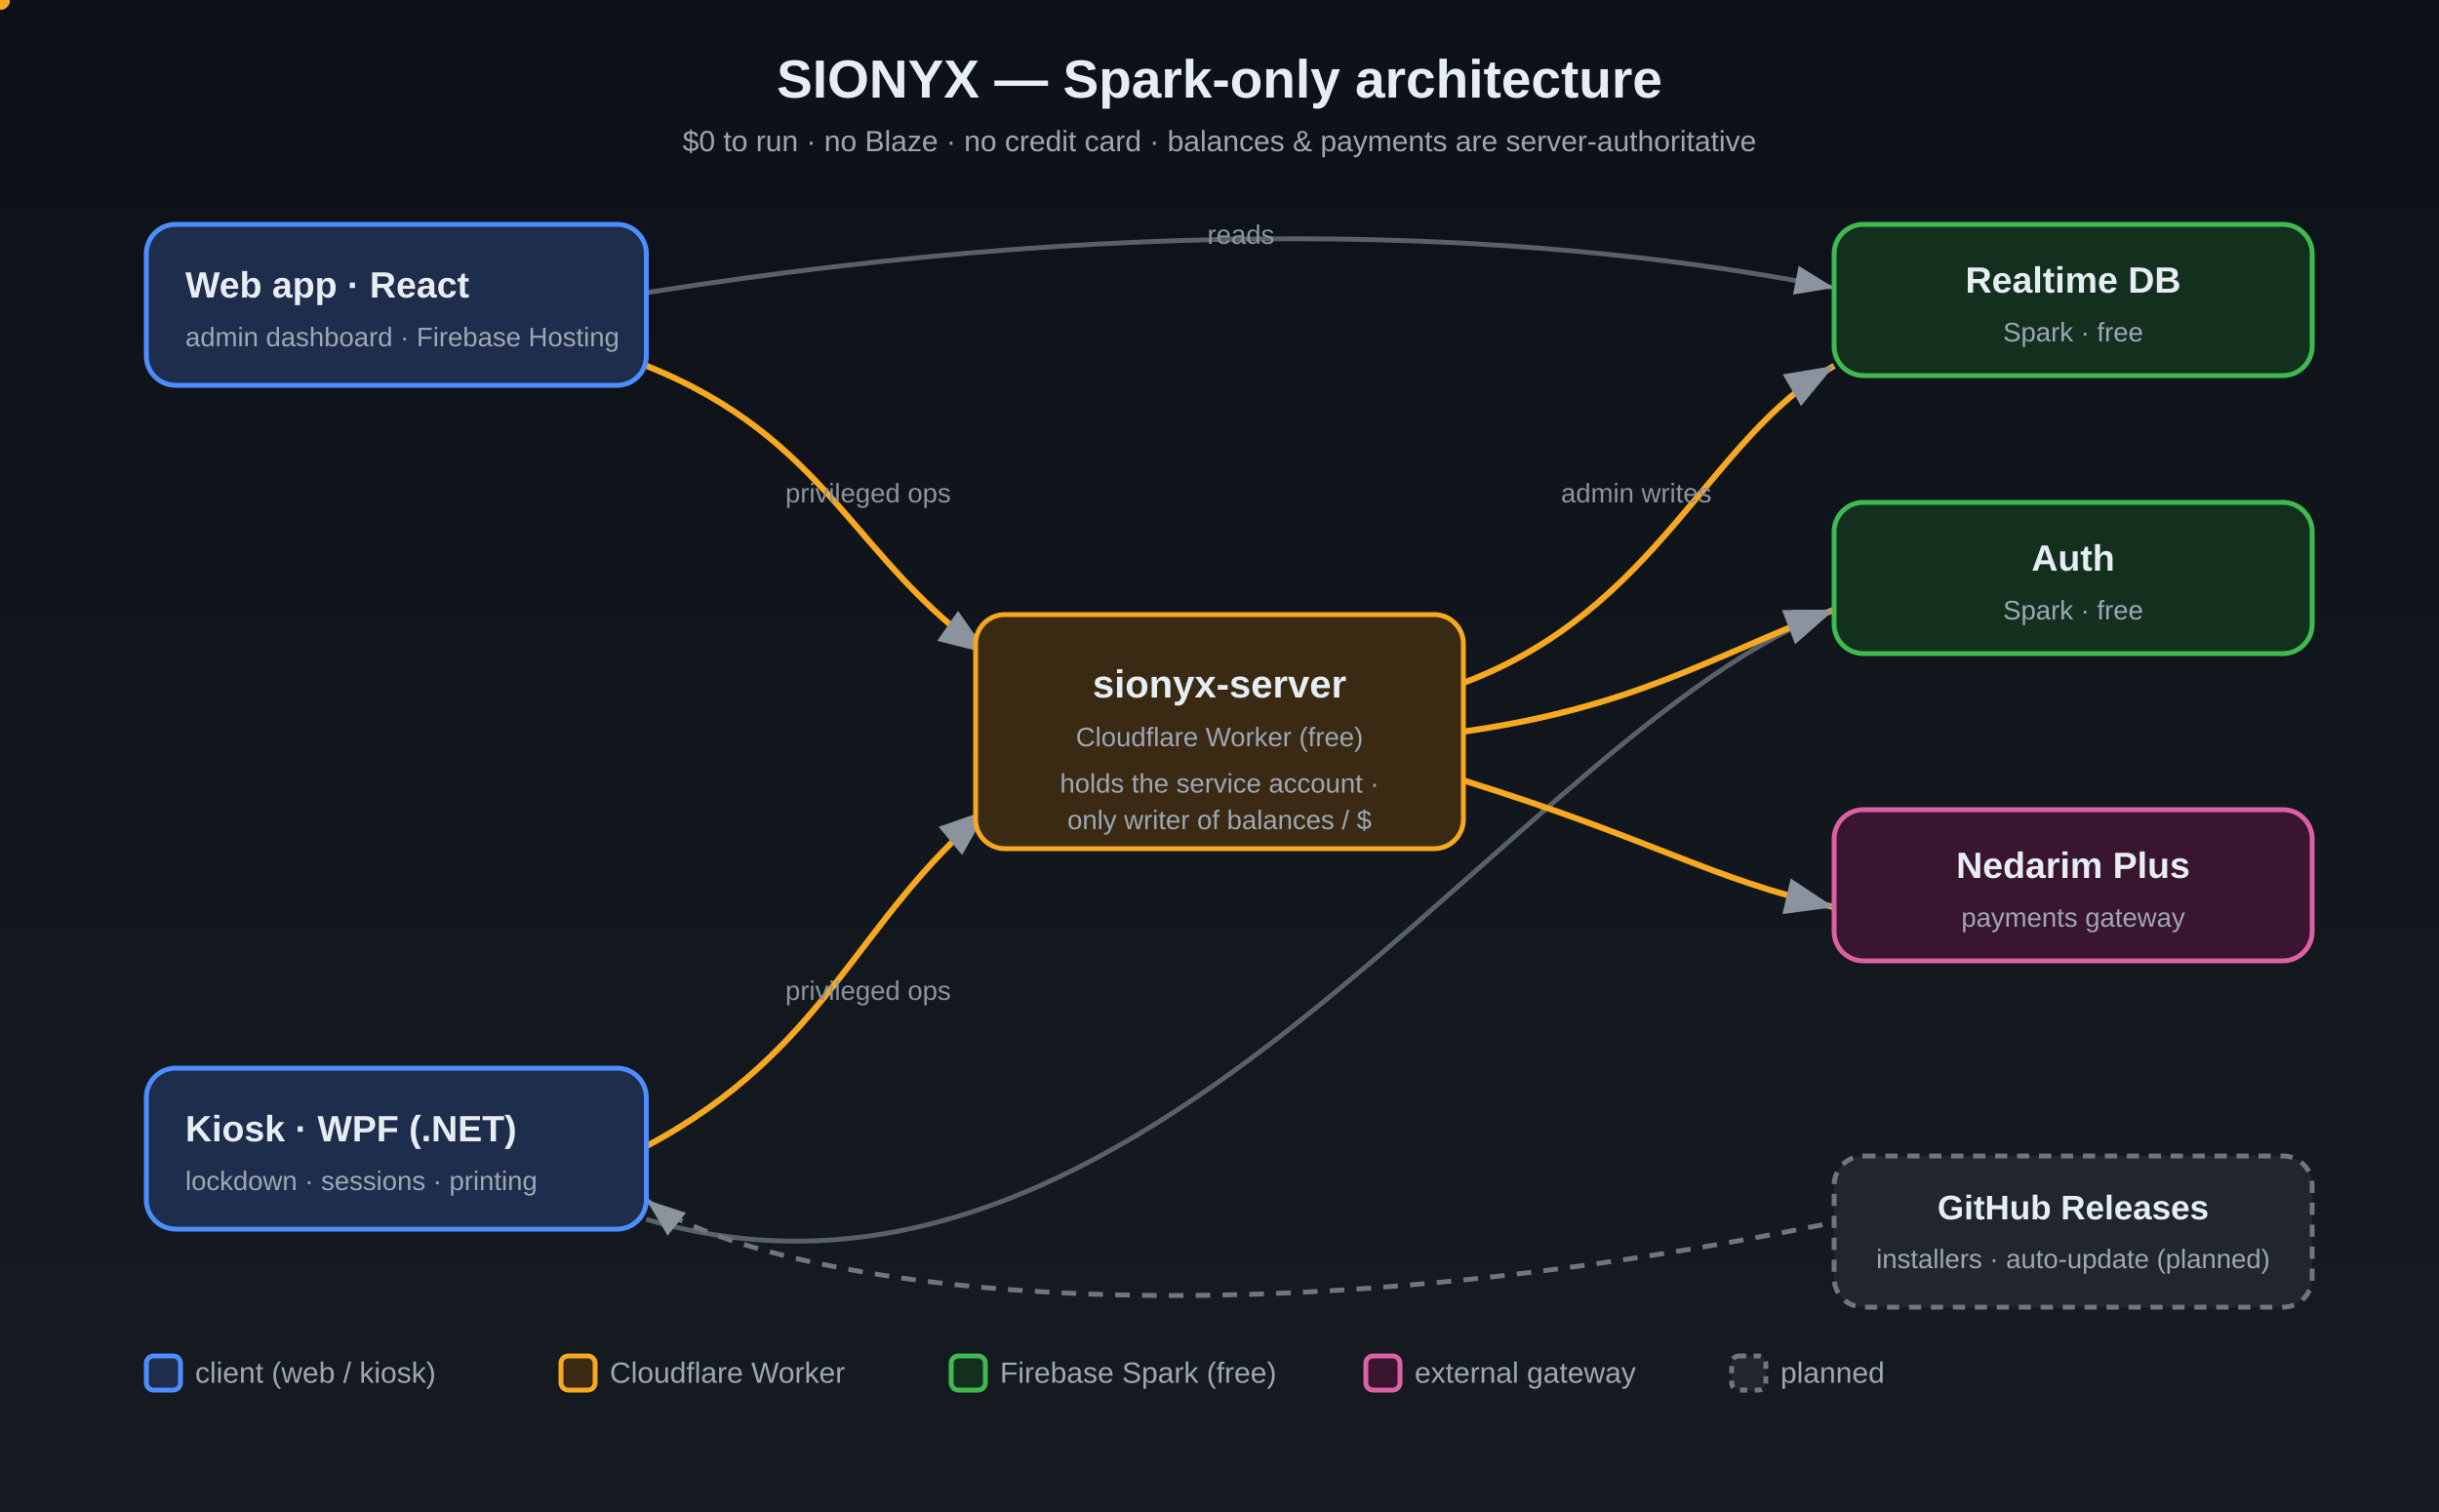
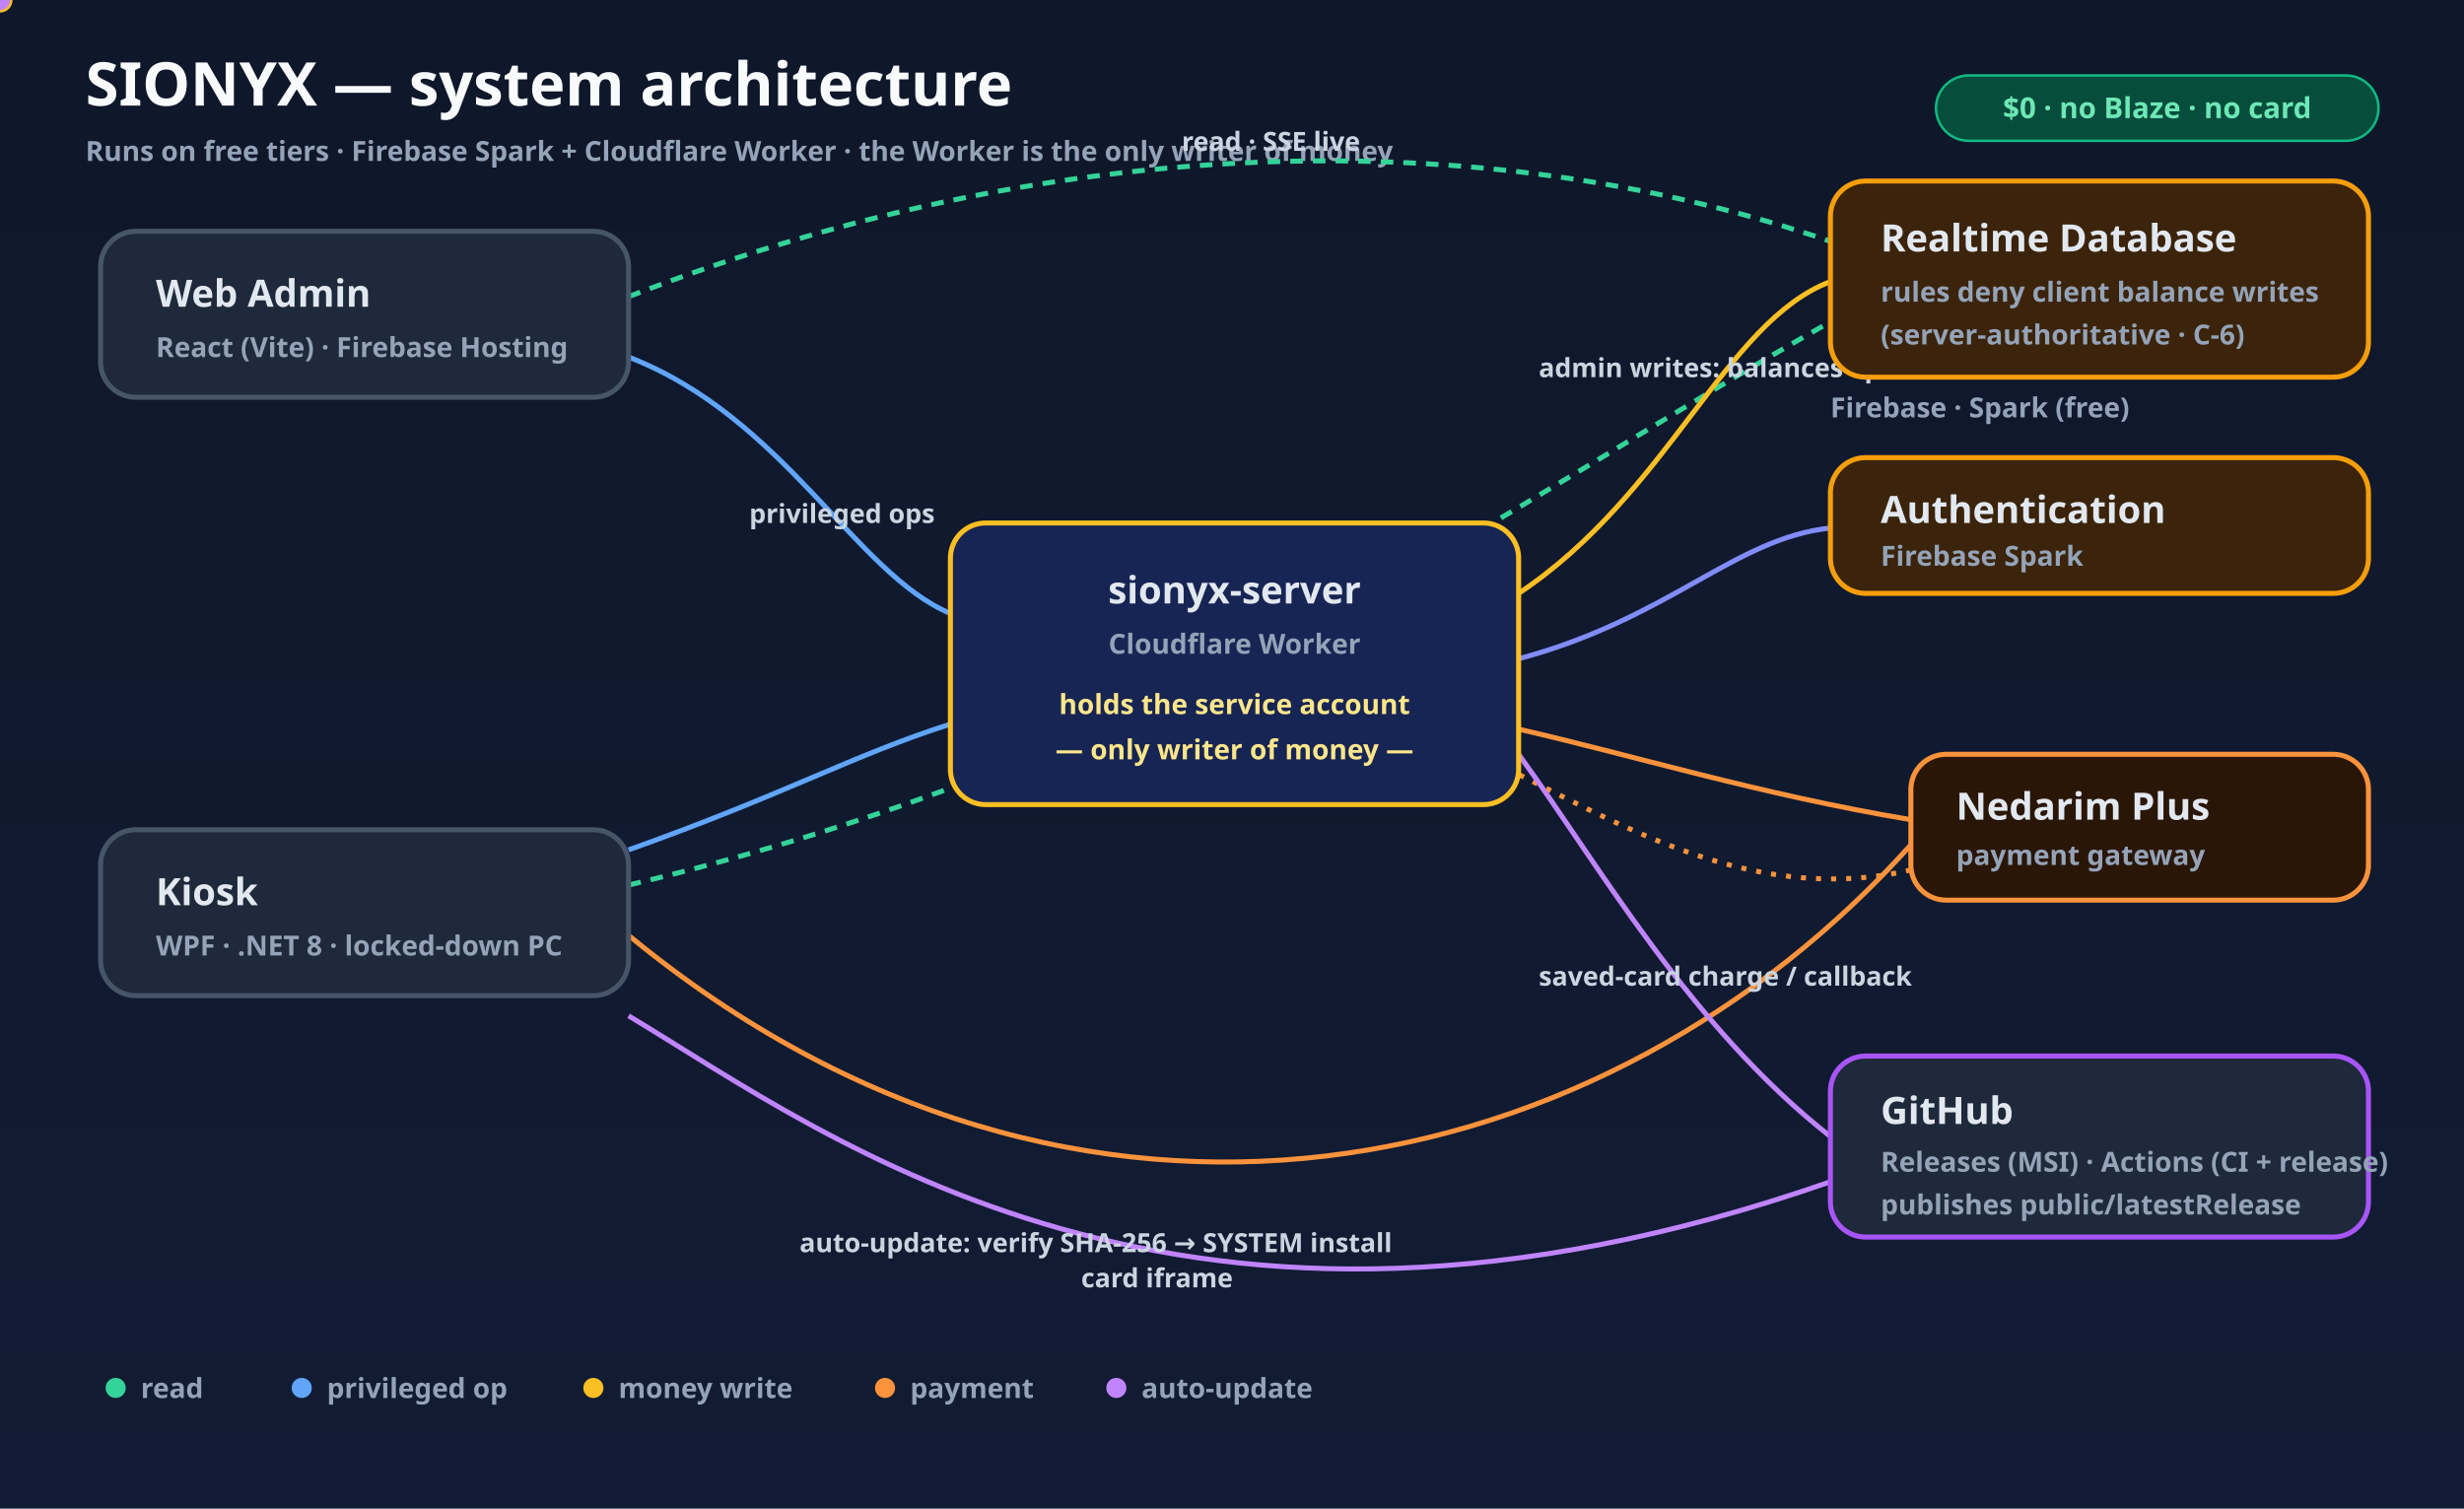
- <svg xmlns="http://www.w3.org/2000/svg" viewBox="0 0 1000 620" font-family="Segoe UI, Arial, sans-serif">
+ <svg xmlns="http://www.w3.org/2000/svg" viewBox="0 0 980 600" font-family="'Segoe UI',system-ui,sans-serif" role="img" aria-label="SIONYX architecture: clients talk to a Cloudflare Worker which is the only writer of money to Firebase Spark; payments via Nedarim; installer + auto-update via GitHub.">
  <defs>
    <linearGradient id="bg" x1="0" y1="0" x2="0" y2="1">
-       <stop offset="0" stop-color="#0d1117" />
-       <stop offset="1" stop-color="#161b22" />
+       <stop offset="0" stop-color="#0f172a" />
+       <stop offset="1" stop-color="#111c34" />
    </linearGradient>
-     <marker id="arrow" markerWidth="10" markerHeight="10" refX="8" refY="3" orient="auto">
-       <path d="M0,0 L8,3 L0,6 Z" fill="#8b949e" />
-     </marker>
+     <style>
+       .node{rx:14;ry:14;stroke-width:2}
+       .t{fill:#e2e8f0;font-weight:700;font-size:15px}
+       .s{fill:#94a3b8;font-weight:600;font-size:11px}
+       .elabel{fill:#cbd5e1;font-size:10.5px;font-weight:600}
+       .edge{fill:none;stroke-width:2}
+       .flow{r:4}
+     </style>
  </defs>
-   <rect width="1000" height="620" fill="url(#bg)" />
-   <text x="500" y="40" text-anchor="middle" fill="#e6edf3" font-size="22" font-weight="700">SIONYX — Spark-only architecture</text>
-   <text x="500" y="62" text-anchor="middle" fill="#9da7b3" font-size="12">$0 to run · no Blaze · no credit card · balances &amp; payments are server-authoritative</text>
-   <path id="eWP" d="M265,150 C340,180 350,230 405,268" fill="none" stroke="#f6a821" stroke-width="2.5" marker-end="url(#arrow)" />
-   <path id="eKP" d="M265,470 C340,430 350,378 405,332" fill="none" stroke="#f6a821" stroke-width="2.5" marker-end="url(#arrow)" />
-   <path id="eWR" d="M265,120 C480,86 640,96 752,118" fill="none" stroke="#586069" stroke-width="2" marker-end="url(#arrow)" />
-   <path id="eKR" d="M265,500 C470,560 620,300 752,250" fill="none" stroke="#586069" stroke-width="2" marker-end="url(#arrow)" />
-   <path id="eWdb" d="M600,280 C680,250 700,180 752,150" fill="none" stroke="#f6a821" stroke-width="2.5" marker-end="url(#arrow)" />
-   <path id="eWau" d="M600,300 C670,290 700,270 752,250" fill="none" stroke="#f6a821" stroke-width="2.5" marker-end="url(#arrow)" />
-   <path id="eWne" d="M600,320 C680,345 700,360 752,372" fill="none" stroke="#f6a821" stroke-width="2.5" marker-end="url(#arrow)" />
-   <path id="eGK" d="M758,500 C470,560 300,520 265,492" fill="none" stroke="#6e7681" stroke-width="2" stroke-dasharray="6 5" marker-end="url(#arrow)" />
-   <circle r="4" fill="#4c8dff">
-     <animateMotion dur="2.4s" repeatCount="indefinite">
-       <mpath href="#eWP" />
+   <rect width="980" height="600" fill="url(#bg)" />
+   <text x="34" y="42" fill="#f8fafc" font-size="24" font-weight="800">SIONYX — system architecture</text>
+   <text x="34" y="64" class="s" font-size="12.5">Runs on free tiers · Firebase Spark + Cloudflare Worker · the Worker is the only writer of money</text>
+   <g transform="translate(770,30)">
+     <rect width="176" height="26" rx="13" fill="#064e3b" stroke="#10b981" />
+     <text x="88" y="17" text-anchor="middle" fill="#6ee7b7" font-size="11.5" font-weight="700">$0 · no Blaze · no card</text>
+   </g>
+   <path id="e_webread" class="edge" stroke="#34d399" stroke-dasharray="5 4" d="M250,118 C430,48 600,52 728,96" />
+   <path id="e_kioread" class="edge" stroke="#34d399" stroke-dasharray="5 4" d="M250,352 C470,300 600,200 728,128" />
+   <path id="e_webop" class="edge" stroke="#60a5fa" d="M250,142 C312,166 340,228 378,244" />
+   <path id="e_kioop" class="edge" stroke="#60a5fa" d="M250,338 C312,316 340,300 378,288" />
+   <path id="e_money" class="edge" stroke="#fbbf24" stroke-width="3.2" d="M604,236 C664,196 686,128 728,112" />
+   <path id="e_auth" class="edge" stroke="#818cf8" d="M604,262 C664,246 690,214 728,210" />
+   <path id="e_kiond" class="edge" stroke="#fb923c" d="M250,372 C430,520 640,470 760,336" />
+   <path id="e_charge" class="edge" stroke="#fb923c" d="M604,290 C648,300 700,316 760,326" />
+   <path id="e_cb" class="edge" stroke="#fb923c" stroke-dasharray="2 4" d="M760,346 C700,360 648,330 604,308" />
+   <path id="e_pub" class="edge" stroke="#c084fc" d="M728,452 C672,408 636,344 604,300" />
+   <path id="e_upd" class="edge" stroke="#c084fc" d="M728,470 C470,560 330,452 250,404" />
+   <circle class="flow" fill="#34d399">
+     <animateMotion dur="3s" repeatCount="indefinite">
+       <mpath href="#e_webread" />
    </animateMotion>
  </circle>
-   <circle r="4" fill="#4c8dff">
-     <animateMotion dur="2.4s" begin="1.2s" repeatCount="indefinite">
-       <mpath href="#eKP" />
+   <circle class="flow" fill="#60a5fa">
+     <animateMotion dur="2.4s" repeatCount="indefinite">
+       <mpath href="#e_webop" />
    </animateMotion>
  </circle>
-   <circle r="3" fill="#4c8dff" opacity="0.7">
-     <animateMotion dur="3s" repeatCount="indefinite">
-       <mpath href="#eWR" />
+   <circle class="flow" fill="#60a5fa">
+     <animateMotion dur="2.4s" begin="0.6s" repeatCount="indefinite">
+       <mpath href="#e_kioop" />
    </animateMotion>
  </circle>
-   <circle r="4" fill="#f6a821">
+   <circle r="5" fill="#fbbf24">
    <animateMotion dur="2s" repeatCount="indefinite">
-       <mpath href="#eWdb" />
+       <mpath href="#e_money" />
    </animateMotion>
  </circle>
-   <circle r="4" fill="#f6a821">
-     <animateMotion dur="2s" begin="0.7s" repeatCount="indefinite">
-       <mpath href="#eWau" />
+   <circle class="flow" fill="#fb923c">
+     <animateMotion dur="2.6s" repeatCount="indefinite">
+       <mpath href="#e_charge" />
    </animateMotion>
  </circle>
-   <circle r="4" fill="#f6a821">
-     <animateMotion dur="2s" begin="1.4s" repeatCount="indefinite">
-       <mpath href="#eWne" />
+   <circle class="flow" fill="#fb923c">
+     <animateMotion dur="2.6s" begin="1.3s" repeatCount="indefinite">
+       <mpath href="#e_cb" />
    </animateMotion>
  </circle>
-   <circle r="3" fill="#f6a821" opacity="0.6">
-     <animateMotion dur="3.4s" repeatCount="indefinite">
-       <mpath href="#eGK" />
+   <circle class="flow" fill="#c084fc">
+     <animateMotion dur="3.2s" repeatCount="indefinite">
+       <mpath href="#e_upd" />
    </animateMotion>
  </circle>
-   <g>
-     <rect x="60" y="92" width="205" height="66" rx="12" fill="#1f2d4d" stroke="#4c8dff" stroke-width="2" />
-     <text x="76" y="122" fill="#e6edf3" font-size="15" font-weight="600">Web app · React</text>
-     <text x="76" y="142" fill="#9da7b3" font-size="11">admin dashboard · Firebase Hosting</text>
-   </g>
-   <g>
-     <rect x="60" y="438" width="205" height="66" rx="12" fill="#1f2d4d" stroke="#4c8dff" stroke-width="2" />
-     <text x="76" y="468" fill="#e6edf3" font-size="15" font-weight="600">Kiosk · WPF (.NET)</text>
-     <text x="76" y="488" fill="#9da7b3" font-size="11">lockdown · sessions · printing</text>
-   </g>
-   <g>
-     <rect x="400" y="252" width="200" height="96" rx="12" fill="#3a2a14" stroke="#f6a821" stroke-width="2" />
-     <text x="500" y="286" text-anchor="middle" fill="#e6edf3" font-size="16" font-weight="700">sionyx-server</text>
-     <text x="500" y="306" text-anchor="middle" fill="#9da7b3" font-size="11">Cloudflare Worker (free)</text>
-     <text x="500" y="325" text-anchor="middle" fill="#9da7b3" font-size="11">holds the service account ·</text>
-     <text x="500" y="340" text-anchor="middle" fill="#9da7b3" font-size="11">only writer of balances / $</text>
-   </g>
-   <g>
-     <rect x="752" y="92" width="196" height="62" rx="12" fill="#13301f" stroke="#3fb950" stroke-width="2" />
-     <text x="850" y="120" text-anchor="middle" fill="#e6edf3" font-size="15" font-weight="600">Realtime DB</text>
-     <text x="850" y="140" text-anchor="middle" fill="#9da7b3" font-size="11">Spark · free</text>
-   </g>
-   <g>
-     <rect x="752" y="206" width="196" height="62" rx="12" fill="#13301f" stroke="#3fb950" stroke-width="2" />
-     <text x="850" y="234" text-anchor="middle" fill="#e6edf3" font-size="15" font-weight="600">Auth</text>
-     <text x="850" y="254" text-anchor="middle" fill="#9da7b3" font-size="11">Spark · free</text>
-   </g>
-   <g>
-     <rect x="752" y="332" width="196" height="62" rx="12" fill="#3a1530" stroke="#db61a2" stroke-width="2" />
-     <text x="850" y="360" text-anchor="middle" fill="#e6edf3" font-size="15" font-weight="600">Nedarim Plus</text>
-     <text x="850" y="380" text-anchor="middle" fill="#9da7b3" font-size="11">payments gateway</text>
-   </g>
-   <g>
-     <rect x="752" y="474" width="196" height="62" rx="12" fill="#21262d" stroke="#6e7681" stroke-width="2" stroke-dasharray="5 4" />
-     <text x="850" y="500" text-anchor="middle" fill="#e6edf3" font-size="14" font-weight="600">GitHub Releases</text>
-     <text x="850" y="520" text-anchor="middle" fill="#9da7b3" font-size="11">installers · auto-update (planned)</text>
-   </g>
-   <text x="322" y="206" fill="#8b949e" font-size="11">privileged ops</text>
-   <text x="322" y="410" fill="#8b949e" font-size="11">privileged ops</text>
-   <text x="495" y="100" fill="#8b949e" font-size="11">reads</text>
-   <text x="640" y="206" fill="#8b949e" font-size="11">admin writes</text>
-   <g font-size="12">
-     <rect x="60" y="556" width="14" height="14" rx="3" fill="#1f2d4d" stroke="#4c8dff" stroke-width="2" />
-     <text x="80" y="567" fill="#9da7b3">client (web / kiosk)</text>
-     <rect x="230" y="556" width="14" height="14" rx="3" fill="#3a2a14" stroke="#f6a821" stroke-width="2" />
-     <text x="250" y="567" fill="#9da7b3">Cloudflare Worker</text>
-     <rect x="390" y="556" width="14" height="14" rx="3" fill="#13301f" stroke="#3fb950" stroke-width="2" />
-     <text x="410" y="567" fill="#9da7b3">Firebase Spark (free)</text>
-     <rect x="560" y="556" width="14" height="14" rx="3" fill="#3a1530" stroke="#db61a2" stroke-width="2" />
-     <text x="580" y="567" fill="#9da7b3">external gateway</text>
-     <rect x="710" y="556" width="14" height="14" rx="3" fill="#21262d" stroke="#6e7681" stroke-width="2" stroke-dasharray="3 3" />
-     <text x="730" y="567" fill="#9da7b3">planned</text>
+   <text class="elabel" x="470" y="60">read · SSE live</text>
+   <text class="elabel" x="298" y="208">privileged ops</text>
+   <text class="elabel" x="612" y="150" fill="#fbbf24">admin writes: balances · purchases · token</text>
+   <text class="elabel" x="430" y="512" fill="#fb923c">card iframe</text>
+   <text class="elabel" x="612" y="392" fill="#fb923c">saved-card charge / callback</text>
+   <text class="elabel" x="318" y="498" fill="#c084fc">auto-update: verify SHA-256 → SYSTEM install</text>
+   <rect class="node" x="40" y="92" width="210" height="66" fill="#1e293b" stroke="#475569" />
+   <text class="t" x="62" y="122">Web Admin</text>
+   <text class="s" x="62" y="142">React (Vite) · Firebase Hosting</text>
+   <rect class="node" x="40" y="330" width="210" height="66" fill="#1e293b" stroke="#475569" />
+   <text class="t" x="62" y="360">Kiosk</text>
+   <text class="s" x="62" y="380">WPF · .NET 8 · locked-down PC</text>
+   <rect class="node" x="378" y="208" width="226" height="112" fill="#172554" stroke="#fbbf24" stroke-width="2.5" />
+   <text class="t" x="491" y="240" text-anchor="middle" font-size="16">sionyx-server</text>
+   <text class="s" x="491" y="260" text-anchor="middle">Cloudflare Worker</text>
+   <text x="491" y="284" text-anchor="middle" fill="#fde68a" font-size="11" font-weight="700">holds the service account</text>
+   <text x="491" y="302" text-anchor="middle" fill="#fde68a" font-size="11" font-weight="700">— only writer of money —</text>
+   <text class="s" x="728" y="166" fill="#f59e0b" font-weight="700">Firebase · Spark (free)</text>
+   <rect class="node" x="728" y="72" width="214" height="78" fill="#3b240b" stroke="#f59e0b" />
+   <text class="t" x="748" y="100">Realtime Database</text>
+   <text class="s" x="748" y="120">rules deny client balance writes</text>
+   <text class="s" x="748" y="137">(server-authoritative · C-6)</text>
+   <rect class="node" x="728" y="182" width="214" height="54" fill="#3b240b" stroke="#f59e0b" />
+   <text class="t" x="748" y="208">Authentication</text>
+   <text class="s" x="748" y="225">Firebase Spark</text>
+   <rect class="node" x="760" y="300" width="182" height="58" fill="#2a1607" stroke="#fb923c" />
+   <text class="t" x="778" y="326">Nedarim Plus</text>
+   <text class="s" x="778" y="344">payment gateway</text>
+   <rect class="node" x="728" y="420" width="214" height="72" fill="#1e293b" stroke="#a855f7" />
+   <text class="t" x="748" y="447">GitHub</text>
+   <text class="s" x="748" y="466">Releases (MSI) · Actions (CI + release)</text>
+   <text class="s" x="748" y="483">publishes public/latestRelease</text>
+   <g transform="translate(40,556)" font-size="11" font-weight="600">
+     <circle cx="6" cy="-4" r="4" fill="#34d399" />
+     <text x="16" y="0" fill="#94a3b8">read</text>
+     <circle cx="80" cy="-4" r="4" fill="#60a5fa" />
+     <text x="90" y="0" fill="#94a3b8">privileged op</text>
+     <circle cx="196" cy="-4" r="4" fill="#fbbf24" />
+     <text x="206" y="0" fill="#94a3b8">money write</text>
+     <circle cx="312" cy="-4" r="4" fill="#fb923c" />
+     <text x="322" y="0" fill="#94a3b8">payment</text>
+     <circle cx="404" cy="-4" r="4" fill="#c084fc" />
+     <text x="414" y="0" fill="#94a3b8">auto-update</text>
  </g>
</svg>
